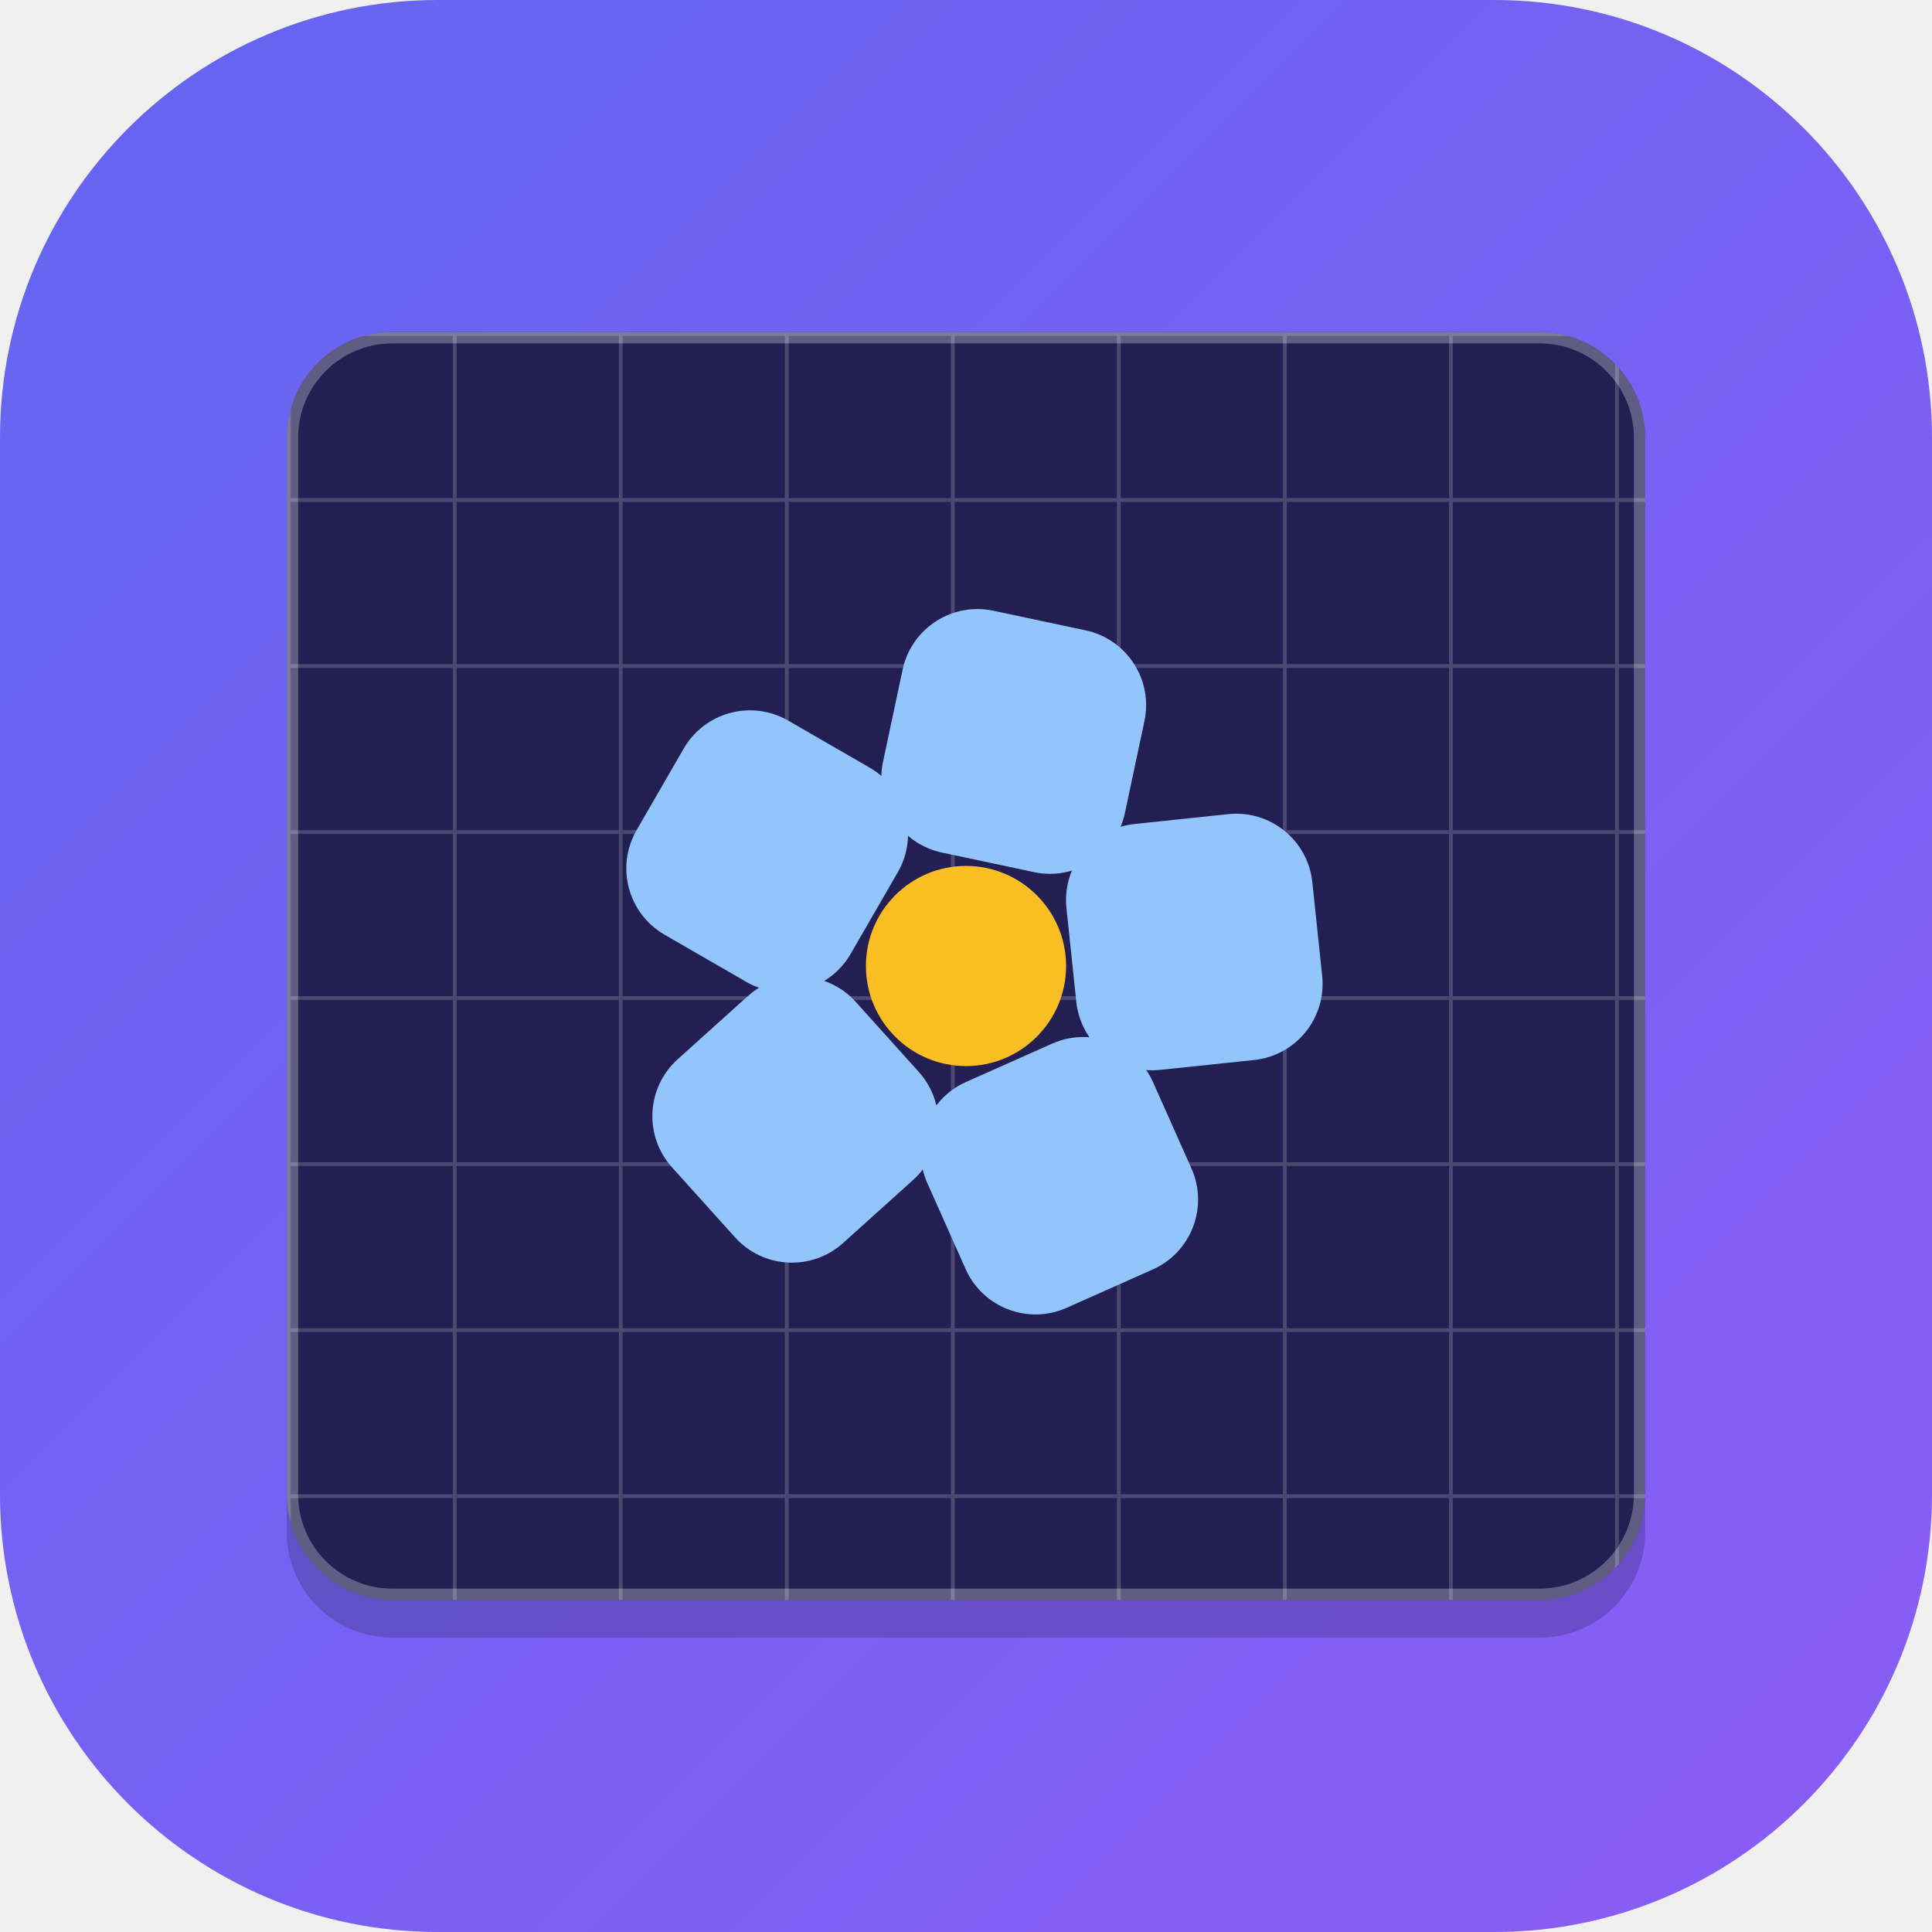
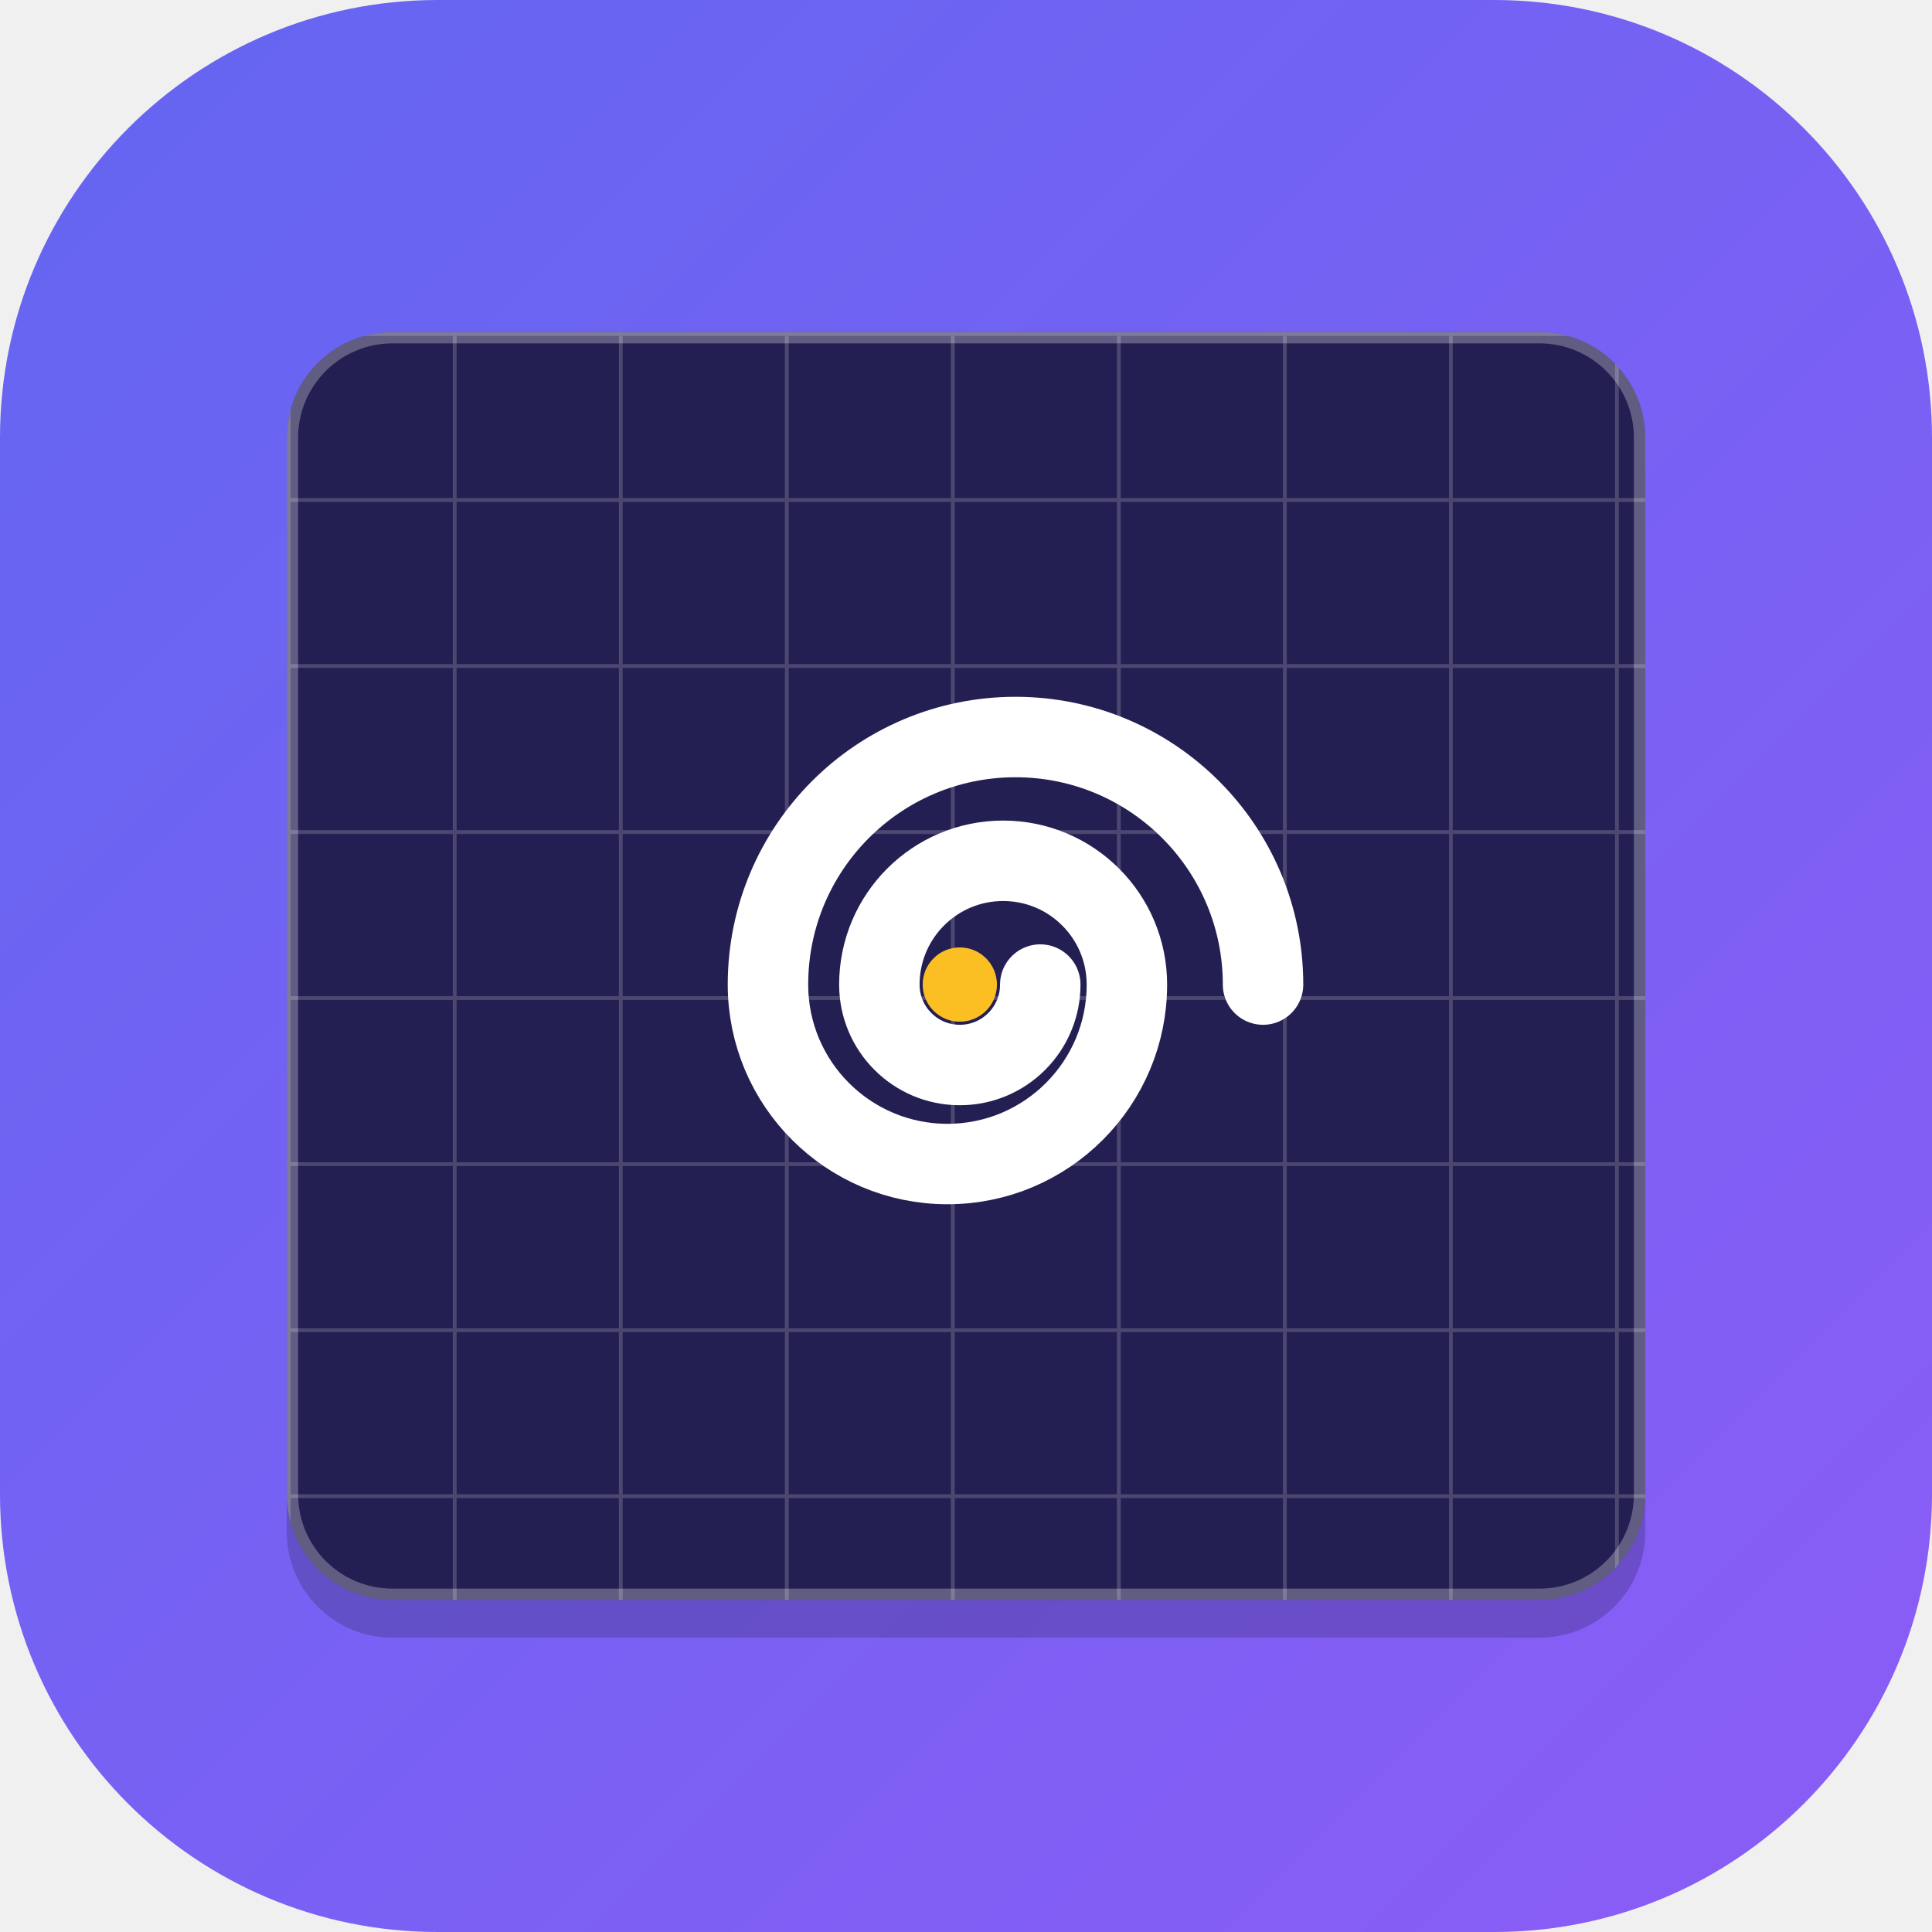
<svg xmlns="http://www.w3.org/2000/svg" viewBox="0 0 512 512" width="512" height="512">
  <defs>
    <linearGradient id="brand" x1="0" y1="0" x2="1" y2="1">
      <stop offset="0" stop-color="#6366f1" />
      <stop offset="1" stop-color="#8b5cf6" />
    </linearGradient>
    <pattern id="grid" x="76" y="88" width="44" height="44" patternUnits="userSpaceOnUse">
      <path d="M 44 0 H 0 V 44" fill="none" stroke="#ffffff" stroke-width="2" opacity="0.18" />
    </pattern>
    <clipPath id="tile">
      <rect width="512" height="512" rx="116" />
    </clipPath>
  </defs>
  <g clip-path="url(#tile)">
    <rect width="512" height="512" fill="url(#brand)" />
    <rect x="76" y="98" width="360" height="336" rx="28" fill="#000000" opacity="0.18" />
    <rect x="76" y="88" width="360" height="336" rx="28" fill="#241f52" />
    <rect x="76" y="88" width="360" height="336" rx="28" fill="url(#grid)" />
    <rect x="77.5" y="89.5" width="357" height="333" rx="26.5" fill="none" stroke="#ffffff" stroke-width="3" opacity="0.28" />
  </g>
-   <g transform="translate(256 256) scale(0.78) translate(-256 -256)">
-     <g transform="rotate(12 256 256)" fill="#93c5fd">
-       <rect x="214" y="136" width="84" height="84" rx="26" />
-       <rect x="214" y="136" width="84" height="84" rx="26" transform="rotate(72 256 256)" />
-       <rect x="214" y="136" width="84" height="84" rx="26" transform="rotate(144 256 256)" />
-       <rect x="214" y="136" width="84" height="84" rx="26" transform="rotate(216 256 256)" />
-       <rect x="214" y="136" width="84" height="84" rx="26" transform="rotate(288 256 256)" />
-     </g>
-     <circle cx="256" cy="256" r="34" fill="#fbbf24" />
+   <g transform="translate(256 256) scale(0.82) translate(-258 -260)">
+     <path d="M 282 266              A 26 26 0 0 1 230 266              A 40 40 0 0 1 310 266              A 58 58 0 0 1 194 266              A 80 80 0 0 1 354 266" fill="none" stroke="#ffffff" stroke-width="26" stroke-linecap="round" />
+     <circle cx="256" cy="266" r="12" fill="#fbbf24" />
  </g>
</svg>
